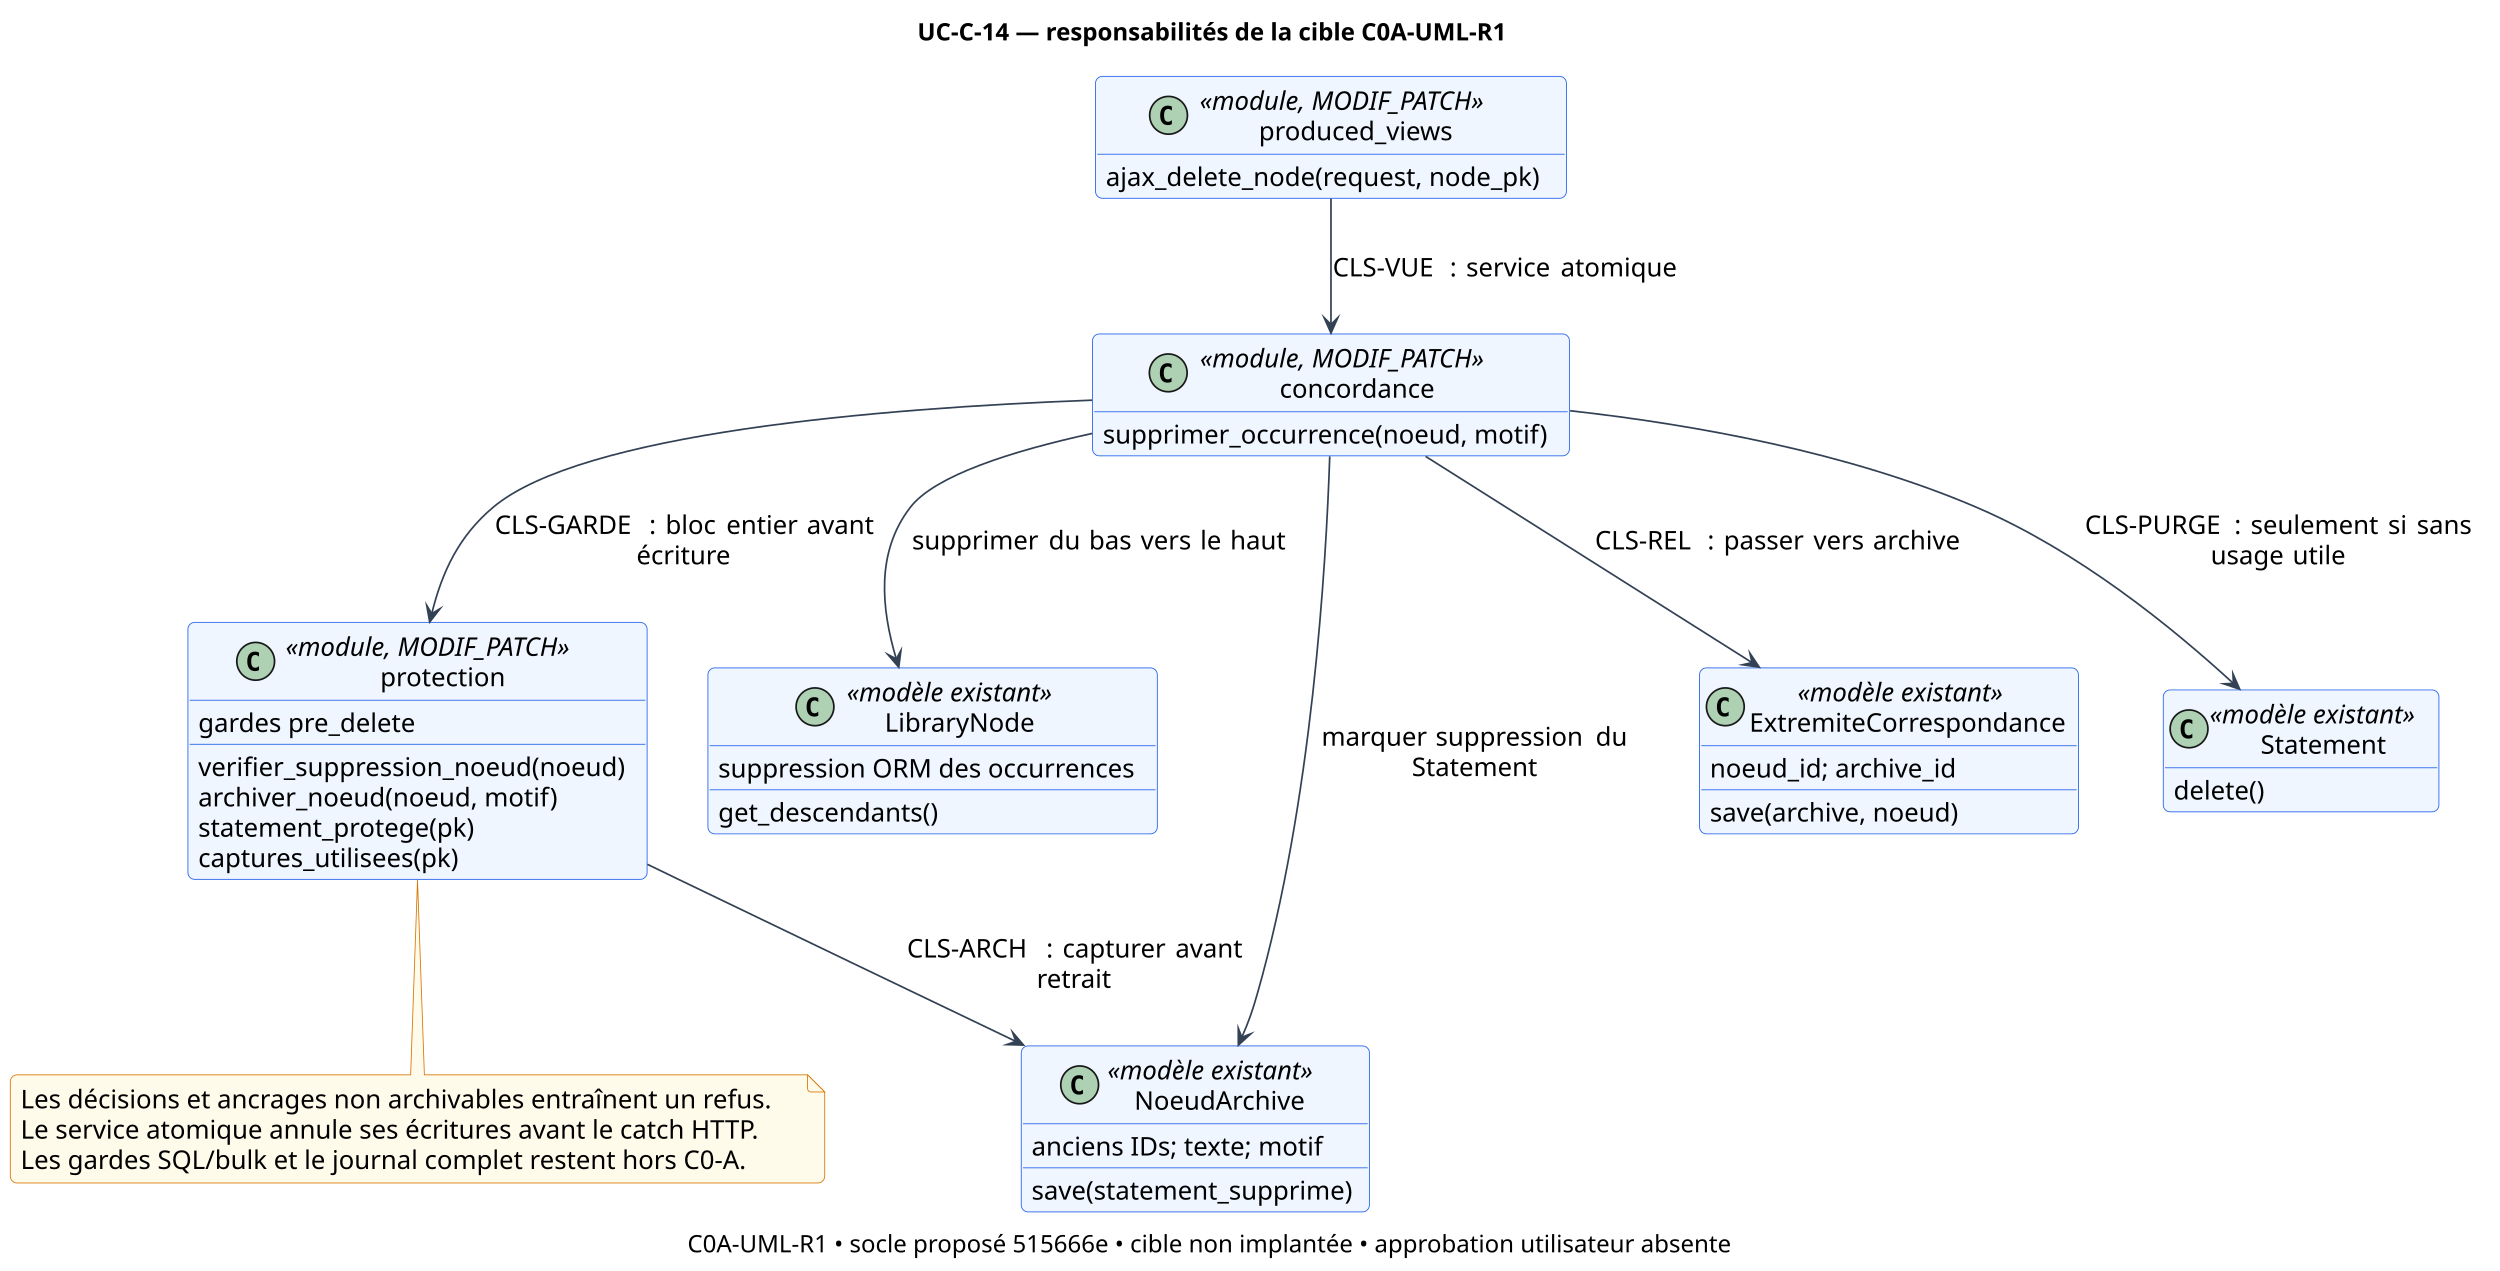
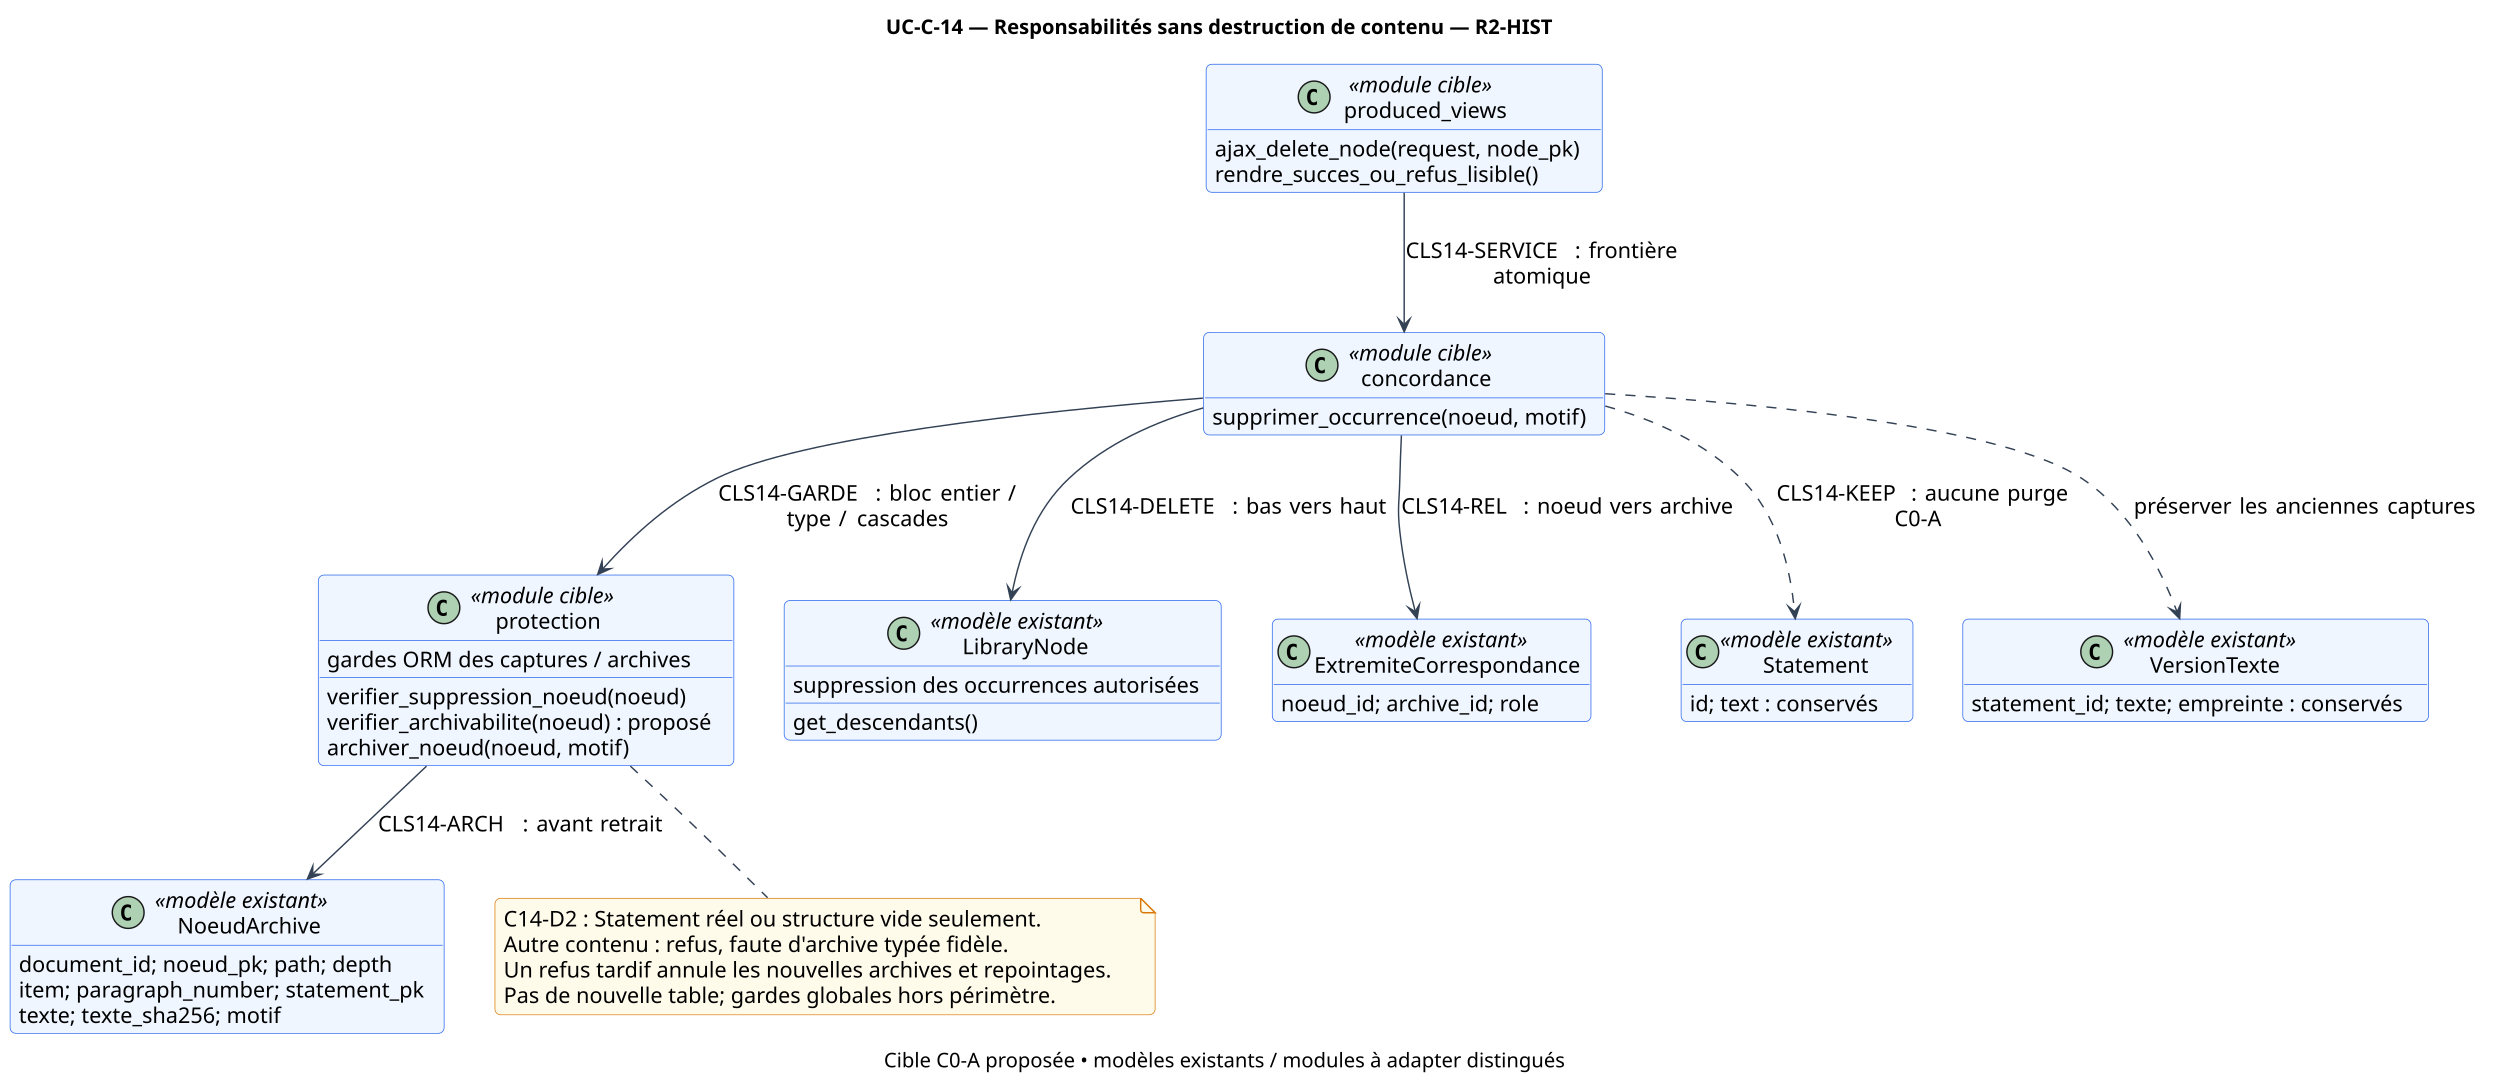
- <svg xmlns="http://www.w3.org/2000/svg" version="1.1" data-diagram-type="CLASS" style="width:1456px;height:740px;background:#FFFFFF;" width="1456px" height="740px" viewBox="0 0 1456 740" zoomAndPan="magnify" preserveAspectRatio="none" contentStyleType="text/css">
+ <svg xmlns="http://www.w3.org/2000/svg" version="1.1" data-diagram-type="CLASS" style="width:1731px;height:749px;background:#FFFFFF;" width="1731px" height="749px" viewBox="0 0 1731 749" zoomAndPan="magnify" preserveAspectRatio="none" contentStyleType="text/css">
  <defs />
  <g font-family="sans-serif" lengthAdjust="spacing">
    <g class="title" data-source-line="2">
-       <text x="534.29" y="23.535" fill="#000" font-size="14" textLength="380.816" font-weight="700">UC-C-14 — responsabilités de la cible C0A-UML-R1</text>
+       <text x="613.367" y="23.535" fill="#000" font-size="14" textLength="497.677" font-weight="700">UC-C-14 — Responsabilités sans destruction de contenu — R2-HIST</text>
    </g>
    <g class="entity" data-qualified-name="V" id="ent0001" data-source-line="4">
-       <rect x="638.04" y="44.488" width="274.244" height="70.998" fill="#EFF6FF" style="stroke:#2563EB;stroke-width:0.5;" rx="4" ry="4" />
-       <ellipse cx="680.569" cy="67.154" rx="11" ry="11" fill="#ADD1B2" style="stroke:#181818;stroke-width:1;" />
-       <path d="M682.486,72.339 Q681.974,72.603 681.41,72.735 Q680.846,72.867 680.223,72.867 Q678.011,72.867 676.847,71.409 Q675.682,69.952 675.682,67.198 Q675.682,64.437 676.847,62.979 Q678.011,61.521 680.223,61.521 Q680.846,61.521 681.417,61.653 Q681.988,61.785 682.486,62.049 L682.486,64.451 Q681.93,63.938 681.406,63.7 Q680.882,63.462 680.326,63.462 Q679.139,63.462 678.535,64.404 Q677.931,65.345 677.931,67.198 Q677.931,69.043 678.535,69.985 Q679.139,70.926 680.326,70.926 Q680.882,70.926 681.406,70.688 Q681.93,70.45 682.486,69.937 Z " fill="#000" />
-       <text x="698.686" y="63.99" fill="#000" font-size="15" textLength="185.068" font-style="italic">«module, MODIF_PATCH»</text>
-       <text x="733.129" y="81.656" fill="#000" font-size="15" textLength="116.184">produced_views</text>
-       <line x1="639.04" y1="89.82" x2="911.284" y2="89.82" style="stroke:#2563EB;stroke-width:0.5;" />
-       <text x="644.04" y="108.322" fill="#000" font-size="15" textLength="262.244">ajax_delete_node(request, node_pk)</text>
+       <rect x="835.14" y="44.488" width="274.244" height="88.664" fill="#EFF6FF" style="stroke:#2563EB;stroke-width:0.5;" rx="4" ry="4" />
+       <ellipse cx="909.92" cy="67.154" rx="11" ry="11" fill="#ADD1B2" style="stroke:#181818;stroke-width:1;" />
+       <path d="M911.837,72.339 Q911.325,72.603 910.761,72.735 Q910.197,72.867 909.574,72.867 Q907.362,72.867 906.198,71.409 Q905.033,69.952 905.033,67.198 Q905.033,64.437 906.198,62.979 Q907.362,61.521 909.574,61.521 Q910.197,61.521 910.768,61.653 Q911.339,61.785 911.837,62.049 L911.837,64.451 Q911.281,63.938 910.757,63.7 Q910.233,63.462 909.677,63.462 Q908.49,63.462 907.886,64.404 Q907.282,65.345 907.282,67.198 Q907.282,69.043 907.886,69.985 Q908.49,70.926 909.677,70.926 Q910.233,70.926 910.757,70.688 Q911.281,70.45 911.837,69.937 Z " fill="#000" />
+       <text x="933.873" y="63.99" fill="#000" font-size="15" textLength="109.277" font-style="italic">«module cible»</text>
+       <text x="930.42" y="81.656" fill="#000" font-size="15" textLength="116.184">produced_views</text>
+       <line x1="836.14" y1="89.82" x2="1108.384" y2="89.82" style="stroke:#2563EB;stroke-width:0.5;" />
+       <text x="841.14" y="108.322" fill="#000" font-size="15" textLength="262.244">ajax_delete_node(request, node_pk)</text>
+       <text x="841.14" y="125.988" fill="#000" font-size="15" textLength="234.097">rendre_succes_ou_refus_lisible()</text>
    </g>
-     <g class="entity" data-qualified-name="S" id="ent0002" data-source-line="7">
-       <rect x="636.29" y="194.488" width="277.737" height="70.998" fill="#EFF6FF" style="stroke:#2563EB;stroke-width:0.5;" rx="4" ry="4" />
-       <ellipse cx="680.391" cy="217.154" rx="11" ry="11" fill="#ADD1B2" style="stroke:#181818;stroke-width:1;" />
-       <path d="M682.309,222.339 Q681.796,222.603 681.232,222.735 Q680.668,222.867 680.045,222.867 Q677.833,222.867 676.669,221.409 Q675.504,219.952 675.504,217.198 Q675.504,214.437 676.669,212.979 Q677.833,211.521 680.045,211.521 Q680.668,211.521 681.239,211.653 Q681.81,211.785 682.309,212.049 L682.309,214.451 Q681.752,213.938 681.228,213.7 Q680.705,213.462 680.148,213.462 Q678.961,213.462 678.357,214.404 Q677.753,215.345 677.753,217.198 Q677.753,219.043 678.357,219.985 Q678.961,220.926 680.148,220.926 Q680.705,220.926 681.228,220.688 Q681.752,220.45 682.309,219.937 Z " fill="#000" />
-       <text x="698.858" y="213.99" fill="#000" font-size="15" textLength="185.068" font-style="italic">«module, MODIF_PATCH»</text>
-       <text x="745.235" y="231.656" fill="#000" font-size="15" textLength="92.314">concordance</text>
-       <line x1="637.29" y1="239.82" x2="913.027" y2="239.82" style="stroke:#2563EB;stroke-width:0.5;" />
-       <text x="642.29" y="258.322" fill="#000" font-size="15" textLength="265.737">supprimer_occurrence(noeud, motif)</text>
+     <g class="entity" data-qualified-name="S" id="ent0002" data-source-line="8">
+       <rect x="833.39" y="230.158" width="277.737" height="70.998" fill="#EFF6FF" style="stroke:#2563EB;stroke-width:0.5;" rx="4" ry="4" />
+       <ellipse cx="915.37" cy="252.824" rx="11" ry="11" fill="#ADD1B2" style="stroke:#181818;stroke-width:1;" />
+       <path d="M917.287,258.009 Q916.775,258.273 916.211,258.405 Q915.647,258.537 915.024,258.537 Q912.812,258.537 911.648,257.079 Q910.483,255.622 910.483,252.868 Q910.483,250.107 911.648,248.649 Q912.812,247.191 915.024,247.191 Q915.647,247.191 916.218,247.323 Q916.789,247.455 917.287,247.719 L917.287,250.121 Q916.731,249.608 916.207,249.37 Q915.683,249.132 915.127,249.132 Q913.94,249.132 913.336,250.074 Q912.732,251.015 912.732,252.868 Q912.732,254.713 913.336,255.655 Q913.94,256.596 915.127,256.596 Q915.683,256.596 916.207,256.358 Q916.731,256.12 917.287,255.607 Z " fill="#000" />
+       <text x="933.87" y="249.66" fill="#000" font-size="15" textLength="109.277" font-style="italic">«module cible»</text>
+       <text x="942.351" y="267.326" fill="#000" font-size="15" textLength="92.314">concordance</text>
+       <line x1="834.39" y1="275.49" x2="1110.127" y2="275.49" style="stroke:#2563EB;stroke-width:0.5;" />
+       <text x="839.39" y="293.992" fill="#000" font-size="15" textLength="265.737">supprimer_occurrence(noeud, motif)</text>
    </g>
-     <g class="entity" data-qualified-name="P" id="ent0003" data-source-line="10">
-       <rect x="109.44" y="362.478" width="267.439" height="149.662" fill="#EFF6FF" style="stroke:#2563EB;stroke-width:0.5;" rx="4" ry="4" />
-       <ellipse cx="148.907" cy="385.144" rx="11" ry="11" fill="#ADD1B2" style="stroke:#181818;stroke-width:1;" />
-       <path d="M150.824,390.329 Q150.312,390.593 149.748,390.725 Q149.184,390.857 148.561,390.857 Q146.349,390.857 145.185,389.399 Q144.02,387.942 144.02,385.188 Q144.02,382.427 145.185,380.969 Q146.349,379.511 148.561,379.511 Q149.184,379.511 149.755,379.643 Q150.326,379.775 150.824,380.039 L150.824,382.441 Q150.268,381.928 149.744,381.69 Q149.22,381.452 148.664,381.452 Q147.477,381.452 146.873,382.394 Q146.269,383.335 146.269,385.188 Q146.269,387.033 146.873,387.975 Q147.477,388.916 148.664,388.916 Q149.22,388.916 149.744,388.678 Q150.268,388.44 150.824,387.927 Z " fill="#000" />
-       <text x="166.344" y="381.98" fill="#000" font-size="15" textLength="185.068" font-style="italic">«module, MODIF_PATCH»</text>
-       <text x="221.422" y="399.646" fill="#000" font-size="15" textLength="74.912">protection</text>
-       <line x1="110.44" y1="407.81" x2="375.879" y2="407.81" style="stroke:#2563EB;stroke-width:0.5;" />
-       <text x="115.44" y="426.312" fill="#000" font-size="15" textLength="129.858">gardes pre_delete</text>
-       <line x1="110.44" y1="433.476" x2="375.879" y2="433.476" style="stroke:#2563EB;stroke-width:0.5;" />
-       <text x="115.44" y="451.978" fill="#000" font-size="15" textLength="255.439">verifier_suppression_noeud(noeud)</text>
-       <text x="115.44" y="469.644" fill="#000" font-size="15" textLength="214.695">archiver_noeud(noeud, motif)</text>
-       <text x="115.44" y="487.31" fill="#000" font-size="15" textLength="164.722">statement_protege(pk)</text>
-       <text x="115.44" y="504.976" fill="#000" font-size="15" textLength="157.866">captures_utilisees(pk)</text>
+     <g class="entity" data-qualified-name="P" id="ent0003" data-source-line="11">
+       <rect x="220.39" y="398.148" width="287.728" height="131.996" fill="#EFF6FF" style="stroke:#2563EB;stroke-width:0.5;" rx="4" ry="4" />
+       <ellipse cx="307.365" cy="420.814" rx="11" ry="11" fill="#ADD1B2" style="stroke:#181818;stroke-width:1;" />
+       <path d="M309.283,425.999 Q308.77,426.263 308.206,426.395 Q307.642,426.527 307.019,426.527 Q304.807,426.527 303.643,425.069 Q302.478,423.612 302.478,420.858 Q302.478,418.097 303.643,416.639 Q304.807,415.181 307.019,415.181 Q307.642,415.181 308.213,415.313 Q308.785,415.445 309.283,415.709 L309.283,418.111 Q308.726,417.598 308.202,417.36 Q307.679,417.122 307.122,417.122 Q305.935,417.122 305.331,418.064 Q304.727,419.005 304.727,420.858 Q304.727,422.703 305.331,423.645 Q305.935,424.586 307.122,424.586 Q307.679,424.586 308.202,424.348 Q308.726,424.11 309.283,423.597 Z " fill="#000" />
+       <text x="325.865" y="417.65" fill="#000" font-size="15" textLength="109.277" font-style="italic">«module cible»</text>
+       <text x="343.048" y="435.316" fill="#000" font-size="15" textLength="74.912">protection</text>
+       <line x1="221.39" y1="443.48" x2="507.118" y2="443.48" style="stroke:#2563EB;stroke-width:0.5;" />
+       <text x="226.39" y="461.982" fill="#000" font-size="15" textLength="262.302">gardes ORM des captures / archives</text>
+       <line x1="221.39" y1="469.146" x2="507.118" y2="469.146" style="stroke:#2563EB;stroke-width:0.5;" />
+       <text x="226.39" y="487.648" fill="#000" font-size="15" textLength="255.439">verifier_suppression_noeud(noeud)</text>
+       <text x="226.39" y="505.314" fill="#000" font-size="15" textLength="275.728">verifier_archivabilite(noeud) : proposé</text>
+       <text x="226.39" y="522.98" fill="#000" font-size="15" textLength="214.695">archiver_noeud(noeud, motif)</text>
    </g>
    <g class="entity" data-qualified-name="LibraryNode" id="ent0004" data-source-line="17">
-       <rect x="412.29" y="388.978" width="261.741" height="96.664" fill="#EFF6FF" style="stroke:#2563EB;stroke-width:0.5;" rx="4" ry="4" />
-       <ellipse cx="474.648" cy="411.644" rx="11" ry="11" fill="#ADD1B2" style="stroke:#181818;stroke-width:1;" />
-       <path d="M476.566,416.829 Q476.053,417.093 475.489,417.225 Q474.925,417.357 474.303,417.357 Q472.091,417.357 470.926,415.899 Q469.762,414.442 469.762,411.688 Q469.762,408.927 470.926,407.469 Q472.091,406.011 474.303,406.011 Q474.925,406.011 475.497,406.143 Q476.068,406.275 476.566,406.539 L476.566,408.941 Q476.009,408.428 475.486,408.19 Q474.962,407.952 474.405,407.952 Q473.219,407.952 472.614,408.894 Q472.01,409.835 472.01,411.688 Q472.01,413.533 472.614,414.475 Q473.219,415.416 474.405,415.416 Q474.962,415.416 475.486,415.178 Q476.009,414.94 476.566,414.427 Z " fill="#000" />
-       <text x="493.148" y="408.48" fill="#000" font-size="15" textLength="132.524" font-style="italic">«modèle existant»</text>
-       <text x="515.279" y="426.146" fill="#000" font-size="15" textLength="88.264">LibraryNode</text>
-       <line x1="413.29" y1="434.31" x2="673.031" y2="434.31" style="stroke:#2563EB;stroke-width:0.5;" />
-       <text x="418.29" y="452.812" fill="#000" font-size="15" textLength="249.741">suppression ORM des occurrences</text>
-       <line x1="413.29" y1="459.976" x2="673.031" y2="459.976" style="stroke:#2563EB;stroke-width:0.5;" />
-       <text x="418.29" y="478.478" fill="#000" font-size="15" textLength="131.66">get_descendants()</text>
+       <rect x="542.97" y="415.818" width="302.581" height="96.664" fill="#EFF6FF" style="stroke:#2563EB;stroke-width:0.5;" rx="4" ry="4" />
+       <ellipse cx="625.748" cy="438.484" rx="11" ry="11" fill="#ADD1B2" style="stroke:#181818;stroke-width:1;" />
+       <path d="M627.666,443.669 Q627.153,443.933 626.589,444.065 Q626.025,444.197 625.403,444.197 Q623.191,444.197 622.026,442.739 Q620.862,441.282 620.862,438.528 Q620.862,435.767 622.026,434.309 Q623.191,432.851 625.403,432.851 Q626.025,432.851 626.596,432.983 Q627.168,433.115 627.666,433.379 L627.666,435.781 Q627.109,435.268 626.585,435.03 Q626.062,434.792 625.505,434.792 Q624.319,434.792 623.714,435.734 Q623.11,436.675 623.11,438.528 Q623.11,440.373 623.714,441.315 Q624.319,442.256 625.505,442.256 Q626.062,442.256 626.585,442.018 Q627.109,441.78 627.666,441.267 Z " fill="#000" />
+       <text x="644.248" y="435.32" fill="#000" font-size="15" textLength="132.524" font-style="italic">«modèle existant»</text>
+       <text x="666.378" y="452.986" fill="#000" font-size="15" textLength="88.264">LibraryNode</text>
+       <line x1="543.97" y1="461.15" x2="844.551" y2="461.15" style="stroke:#2563EB;stroke-width:0.5;" />
+       <text x="548.97" y="479.652" fill="#000" font-size="15" textLength="290.581">suppression des occurrences autorisées</text>
+       <line x1="543.97" y1="486.816" x2="844.551" y2="486.816" style="stroke:#2563EB;stroke-width:0.5;" />
+       <text x="548.97" y="505.318" fill="#000" font-size="15" textLength="131.66">get_descendants()</text>
    </g>
    <g class="entity" data-qualified-name="NoeudArchive" id="ent0005" data-source-line="21">
-       <rect x="594.78" y="609.148" width="202.767" height="96.664" fill="#EFF6FF" style="stroke:#2563EB;stroke-width:0.5;" rx="4" ry="4" />
-       <ellipse cx="628.789" cy="631.814" rx="11" ry="11" fill="#ADD1B2" style="stroke:#181818;stroke-width:1;" />
-       <path d="M630.706,636.999 Q630.194,637.263 629.63,637.395 Q629.066,637.527 628.443,637.527 Q626.231,637.527 625.067,636.069 Q623.902,634.612 623.902,631.858 Q623.902,629.097 625.067,627.639 Q626.231,626.181 628.443,626.181 Q629.066,626.181 629.637,626.313 Q630.208,626.445 630.706,626.709 L630.706,629.111 Q630.15,628.598 629.626,628.36 Q629.102,628.122 628.546,628.122 Q627.359,628.122 626.755,629.064 Q626.151,630.005 626.151,631.858 Q626.151,633.703 626.755,634.645 Q627.359,635.586 628.546,635.586 Q629.102,635.586 629.626,635.348 Q630.15,635.11 630.706,634.597 Z " fill="#000" />
-       <text x="645.013" y="628.65" fill="#000" font-size="15" textLength="132.524" font-style="italic">«modèle existant»</text>
-       <text x="660.606" y="646.316" fill="#000" font-size="15" textLength="101.338">NoeudArchive</text>
-       <line x1="595.78" y1="654.48" x2="796.547" y2="654.48" style="stroke:#2563EB;stroke-width:0.5;" />
-       <text x="600.78" y="672.982" fill="#000" font-size="15" textLength="177.671">anciens IDs; texte; motif</text>
-       <line x1="595.78" y1="680.146" x2="796.547" y2="680.146" style="stroke:#2563EB;stroke-width:0.5;" />
-       <text x="600.78" y="698.648" fill="#000" font-size="15" textLength="190.767">save(statement_supprime)</text>
+       <rect x="7" y="609.148" width="300.516" height="106.33" fill="#EFF6FF" style="stroke:#2563EB;stroke-width:0.5;" rx="4" ry="4" />
+       <ellipse cx="88.746" cy="631.814" rx="11" ry="11" fill="#ADD1B2" style="stroke:#181818;stroke-width:1;" />
+       <path d="M90.663,636.999 Q90.15,637.263 89.586,637.395 Q89.022,637.527 88.4,637.527 Q86.188,637.527 85.023,636.069 Q83.859,634.612 83.859,631.858 Q83.859,629.097 85.023,627.639 Q86.188,626.181 88.4,626.181 Q89.022,626.181 89.594,626.313 Q90.165,626.445 90.663,626.709 L90.663,629.111 Q90.106,628.598 89.583,628.36 Q89.059,628.122 88.502,628.122 Q87.316,628.122 86.712,629.064 Q86.107,630.005 86.107,631.858 Q86.107,633.703 86.712,634.645 Q87.316,635.586 88.502,635.586 Q89.059,635.586 89.583,635.348 Q90.106,635.11 90.663,634.597 Z " fill="#000" />
+       <text x="107.246" y="628.65" fill="#000" font-size="15" textLength="132.524" font-style="italic">«modèle existant»</text>
+       <text x="122.839" y="646.316" fill="#000" font-size="15" textLength="101.338">NoeudArchive</text>
+       <line x1="8" y1="654.48" x2="306.516" y2="654.48" style="stroke:#2563EB;stroke-width:0.5;" />
+       <text x="13" y="672.982" fill="#000" font-size="15" textLength="268.821">document_id; noeud_pk; path; depth</text>
+       <text x="13" y="690.648" fill="#000" font-size="15" textLength="288.516">item; paragraph_number; statement_pk</text>
+       <text x="13" y="708.314" fill="#000" font-size="15" textLength="193.125">texte; texte_sha256; motif</text>
    </g>
-     <g class="entity" data-qualified-name="ExtremiteCorrespondance" id="ent0006" data-source-line="25">
-       <rect x="989.83" y="388.978" width="220.65" height="96.664" fill="#EFF6FF" style="stroke:#2563EB;stroke-width:0.5;" rx="4" ry="4" />
-       <ellipse cx="1004.83" cy="411.644" rx="11" ry="11" fill="#ADD1B2" style="stroke:#181818;stroke-width:1;" />
-       <path d="M1006.747,416.829 Q1006.235,417.093 1005.671,417.225 Q1005.107,417.357 1004.484,417.357 Q1002.272,417.357 1001.108,415.899 Q999.943,414.442 999.943,411.688 Q999.943,408.927 1001.108,407.469 Q1002.272,406.011 1004.484,406.011 Q1005.107,406.011 1005.678,406.143 Q1006.249,406.275 1006.747,406.539 L1006.747,408.941 Q1006.191,408.428 1005.667,408.19 Q1005.143,407.952 1004.587,407.952 Q1003.4,407.952 1002.796,408.894 Q1002.192,409.835 1002.192,411.688 Q1002.192,413.533 1002.796,414.475 Q1003.4,415.416 1004.587,415.416 Q1005.143,415.416 1005.667,415.178 Q1006.191,414.94 1006.747,414.427 Z " fill="#000" />
-       <text x="1046.893" y="408.48" fill="#000" font-size="15" textLength="132.524" font-style="italic">«modèle existant»</text>
-       <text x="1018.83" y="426.146" fill="#000" font-size="15" textLength="188.65">ExtremiteCorrespondance</text>
-       <line x1="990.83" y1="434.31" x2="1209.48" y2="434.31" style="stroke:#2563EB;stroke-width:0.5;" />
-       <text x="995.83" y="452.812" fill="#000" font-size="15" textLength="149.546">noeud_id; archive_id</text>
-       <line x1="990.83" y1="459.976" x2="1209.48" y2="459.976" style="stroke:#2563EB;stroke-width:0.5;" />
-       <text x="995.83" y="478.478" fill="#000" font-size="15" textLength="148.799">save(archive, noeud)</text>
+     <g class="entity" data-qualified-name="ExtremiteCorrespondance" id="ent0006" data-source-line="26">
+       <rect x="880.93" y="428.648" width="220.65" height="70.998" fill="#EFF6FF" style="stroke:#2563EB;stroke-width:0.5;" rx="4" ry="4" />
+       <ellipse cx="895.93" cy="451.314" rx="11" ry="11" fill="#ADD1B2" style="stroke:#181818;stroke-width:1;" />
+       <path d="M897.847,456.499 Q897.335,456.763 896.771,456.895 Q896.207,457.027 895.584,457.027 Q893.372,457.027 892.208,455.569 Q891.043,454.112 891.043,451.358 Q891.043,448.597 892.208,447.139 Q893.372,445.681 895.584,445.681 Q896.207,445.681 896.778,445.813 Q897.349,445.945 897.847,446.209 L897.847,448.611 Q897.291,448.098 896.767,447.86 Q896.243,447.622 895.687,447.622 Q894.5,447.622 893.896,448.564 Q893.292,449.505 893.292,451.358 Q893.292,453.203 893.896,454.145 Q894.5,455.086 895.687,455.086 Q896.243,455.086 896.767,454.848 Q897.291,454.61 897.847,454.097 Z " fill="#000" />
+       <text x="937.993" y="448.15" fill="#000" font-size="15" textLength="132.524" font-style="italic">«modèle existant»</text>
+       <text x="909.93" y="465.816" fill="#000" font-size="15" textLength="188.65">ExtremiteCorrespondance</text>
+       <line x1="881.93" y1="473.98" x2="1100.58" y2="473.98" style="stroke:#2563EB;stroke-width:0.5;" />
+       <text x="886.93" y="492.482" fill="#000" font-size="15" textLength="187.083">noeud_id; archive_id; role</text>
    </g>
    <g class="entity" data-qualified-name="Statement" id="ent0007" data-source-line="29">
-       <rect x="1259.9" y="401.818" width="160.524" height="70.998" fill="#EFF6FF" style="stroke:#2563EB;stroke-width:0.5;" rx="4" ry="4" />
-       <ellipse cx="1274.9" cy="424.484" rx="11" ry="11" fill="#ADD1B2" style="stroke:#181818;stroke-width:1;" />
-       <path d="M1276.817,429.669 Q1276.305,429.933 1275.741,430.065 Q1275.177,430.197 1274.554,430.197 Q1272.342,430.197 1271.178,428.739 Q1270.013,427.282 1270.013,424.528 Q1270.013,421.767 1271.178,420.309 Q1272.342,418.851 1274.554,418.851 Q1275.177,418.851 1275.748,418.983 Q1276.319,419.115 1276.817,419.379 L1276.817,421.781 Q1276.261,421.268 1275.737,421.03 Q1275.213,420.792 1274.657,420.792 Q1273.47,420.792 1272.866,421.734 Q1272.262,422.675 1272.262,424.528 Q1272.262,426.373 1272.866,427.315 Q1273.47,428.256 1274.657,428.256 Q1275.213,428.256 1275.737,428.018 Q1276.261,427.78 1276.817,427.267 Z " fill="#000" />
-       <text x="1286.9" y="421.32" fill="#000" font-size="15" textLength="132.524" font-style="italic">«modèle existant»</text>
-       <text x="1316.552" y="438.986" fill="#000" font-size="15" textLength="73.22">Statement</text>
-       <line x1="1260.9" y1="447.15" x2="1419.424" y2="447.15" style="stroke:#2563EB;stroke-width:0.5;" />
-       <text x="1265.9" y="465.652" fill="#000" font-size="15" textLength="54.214">delete()</text>
+       <rect x="1164" y="428.648" width="160.524" height="70.998" fill="#EFF6FF" style="stroke:#2563EB;stroke-width:0.5;" rx="4" ry="4" />
+       <ellipse cx="1179" cy="451.314" rx="11" ry="11" fill="#ADD1B2" style="stroke:#181818;stroke-width:1;" />
+       <path d="M1180.917,456.499 Q1180.405,456.763 1179.841,456.895 Q1179.277,457.027 1178.654,457.027 Q1176.442,457.027 1175.278,455.569 Q1174.113,454.112 1174.113,451.358 Q1174.113,448.597 1175.278,447.139 Q1176.442,445.681 1178.654,445.681 Q1179.277,445.681 1179.848,445.813 Q1180.419,445.945 1180.917,446.209 L1180.917,448.611 Q1180.361,448.098 1179.837,447.86 Q1179.313,447.622 1178.757,447.622 Q1177.57,447.622 1176.966,448.564 Q1176.362,449.505 1176.362,451.358 Q1176.362,453.203 1176.966,454.145 Q1177.57,455.086 1178.757,455.086 Q1179.313,455.086 1179.837,454.848 Q1180.361,454.61 1180.917,454.097 Z " fill="#000" />
+       <text x="1191" y="448.15" fill="#000" font-size="15" textLength="132.524" font-style="italic">«modèle existant»</text>
+       <text x="1220.652" y="465.816" fill="#000" font-size="15" textLength="73.22">Statement</text>
+       <line x1="1165" y1="473.98" x2="1323.524" y2="473.98" style="stroke:#2563EB;stroke-width:0.5;" />
+       <text x="1170" y="492.482" fill="#000" font-size="15" textLength="138.398">id; text : conservés</text>
    </g>
-     <g class="entity" data-qualified-name="GMN15" id="ent0016" data-source-line="40">
-       <path d="M6,629.978 L6,684.976 A4,4 0 0 0 10,688.976 L476.318,688.976 A4,4 0 0 0 480.318,684.976 L480.318,635.978 L470.318,625.978 L247.16,625.978 L243.16,512.478 L239.16,625.978 L10,625.978 A4,4 0 0 0 6,629.978" style="stroke:#D97706;stroke-width:0.5;" fill="#FFFBEB" />
-       <path d="M470.318,625.978 L470.318,633.978 A2,2 0 0 0 472.318,635.978 L480.318,635.978 L470.318,625.978" style="stroke:#D97706;stroke-width:0.5;" fill="#FFFBEB" />
-       <text x="12" y="645.48" fill="#000" font-size="15" textLength="453.318">Les décisions et ancrages non archivables entraînent un refus.</text>
-       <text x="12" y="663.146" fill="#000" font-size="15" textLength="447.576">Le service atomique annule ses écritures avant le catch HTTP.</text>
-       <text x="12" y="680.812" fill="#000" font-size="15" textLength="446.814">Les gardes SQL/bulk et le journal complet restent hors C0-A.</text>
+     <g class="entity" data-qualified-name="VersionTexte" id="ent0008" data-source-line="32">
+       <rect x="1359.04" y="428.648" width="322.444" height="70.998" fill="#EFF6FF" style="stroke:#2563EB;stroke-width:0.5;" rx="4" ry="4" />
+       <ellipse cx="1451.75" cy="451.314" rx="11" ry="11" fill="#ADD1B2" style="stroke:#181818;stroke-width:1;" />
+       <path d="M1453.667,456.499 Q1453.155,456.763 1452.591,456.895 Q1452.027,457.027 1451.404,457.027 Q1449.192,457.027 1448.028,455.569 Q1446.863,454.112 1446.863,451.358 Q1446.863,448.597 1448.028,447.139 Q1449.192,445.681 1451.404,445.681 Q1452.027,445.681 1452.598,445.813 Q1453.169,445.945 1453.667,446.209 L1453.667,448.611 Q1453.111,448.098 1452.587,447.86 Q1452.063,447.622 1451.507,447.622 Q1450.32,447.622 1449.716,448.564 Q1449.112,449.505 1449.112,451.358 Q1449.112,453.203 1449.716,454.145 Q1450.32,455.086 1451.507,455.086 Q1452.063,455.086 1452.587,454.848 Q1453.111,454.61 1453.667,454.097 Z " fill="#000" />
+       <text x="1470.25" y="448.15" fill="#000" font-size="15" textLength="132.524" font-style="italic">«modèle existant»</text>
+       <text x="1488.604" y="465.816" fill="#000" font-size="15" textLength="95.815">VersionTexte</text>
+       <line x1="1360.04" y1="473.98" x2="1680.484" y2="473.98" style="stroke:#2563EB;stroke-width:0.5;" />
+       <text x="1365.04" y="492.482" fill="#000" font-size="15" textLength="310.444">statement_id; texte; empreinte : conservés</text>
    </g>
-     <g class="link" data-entity-1="ent0001" data-entity-2="ent0002" id="lnk8" data-source-line="32" data-link-type="dependency">
-       <path d="M775.16,115.688 C775.16,139.268 775.16,165.348 775.16,188.988" style="stroke:#334155;stroke-width:1;" fill="none" id="V-to-S" codeLine="32" />
-       <polygon points="775.16,193.988,779.16,184.988,775.16,188.988,771.16,184.988,775.16,193.988" fill="#334155" style="stroke:#334155;stroke-width:1;stroke-linejoin:miter;stroke-miterlimit:10;" />
-       <text x="776.16" y="160.99" fill="#000" font-size="15" textLength="63.464">CLS-VUE</text>
-       <text x="839.624" y="160.99" fill="#000" font-size="15"> </text>
-       <text x="844.37" y="160.99" fill="#000" font-size="15">:</text>
-       <text x="849.117" y="160.99" fill="#000" font-size="15"> </text>
-       <text x="853.863" y="160.99" fill="#000" font-size="15" textLength="50.281">service</text>
-       <text x="904.143" y="160.99" fill="#000" font-size="15"> </text>
-       <text x="908.889" y="160.99" fill="#000" font-size="15" textLength="68.555">atomique</text>
+     <g class="entity" data-qualified-name="GMN16" id="ent0017" data-source-line="43">
+       <path d="M342.7,625.978 L342.7,698.642 A4,4 0 0 0 346.7,702.642 L795.806,702.642 A4,4 0 0 0 799.806,698.642 L799.806,631.978 L789.806,621.978 L346.7,621.978 A4,4 0 0 0 342.7,625.978" style="stroke:#D97706;stroke-width:0.5;" fill="#FFFBEB" />
+       <path d="M789.806,621.978 L789.806,629.978 A2,2 0 0 0 791.806,631.978 L799.806,631.978 L789.806,621.978" style="stroke:#D97706;stroke-width:1;" fill="#FFFBEB" />
+       <text x="348.7" y="641.48" fill="#000" font-size="15" textLength="391.377">C14-D2 : Statement réel ou structure vide seulement.</text>
+       <text x="348.7" y="659.146" fill="#000" font-size="15" textLength="364.746">Autre contenu : refus, faute d'archive typée fidèle.</text>
+       <text x="348.7" y="676.812" fill="#000" font-size="15" textLength="436.106">Un refus tardif annule les nouvelles archives et repointages.</text>
+       <text x="348.7" y="694.478" fill="#000" font-size="15" textLength="394.973">Pas de nouvelle table; gardes globales hors périmètre.</text>
    </g>
-     <g class="link" data-entity-1="ent0002" data-entity-2="ent0003" id="lnk9" data-source-line="33" data-link-type="dependency">
-       <path d="M635.99,233.068 C510.67,237.788 338.52,252.248 287.16,295.478 C267.37,312.138 257.537,332.724 251.447,357.414" style="stroke:#334155;stroke-width:1;" fill="none" id="S-to-P" codeLine="33" />
-       <polygon points="250.25,362.268,256.289,354.488,251.447,357.414,248.522,352.572,250.25,362.268" fill="#334155" style="stroke:#334155;stroke-width:1;stroke-linejoin:miter;stroke-miterlimit:10;" />
-       <text x="288.16" y="310.98" fill="#000" font-size="15" textLength="85.173">CLS-GARDE</text>
-       <text x="373.333" y="310.98" fill="#000" font-size="15"> </text>
-       <text x="378.079" y="310.98" fill="#000" font-size="15">:</text>
-       <text x="382.826" y="310.98" fill="#000" font-size="15"> </text>
-       <text x="387.572" y="310.98" fill="#000" font-size="15" textLength="30.674">bloc</text>
-       <text x="418.245" y="310.98" fill="#000" font-size="15"> </text>
-       <text x="422.992" y="310.98" fill="#000" font-size="15" textLength="42.107">entier</text>
-       <text x="465.098" y="310.98" fill="#000" font-size="15"> </text>
-       <text x="469.845" y="310.98" fill="#000" font-size="15" textLength="39.25">avant</text>
-       <text x="370.664" y="328.646" fill="#000" font-size="15" textLength="55.928">écriture</text>
+     <g class="link" data-entity-1="ent0001" data-entity-2="ent0002" id="lnk9" data-source-line="35" data-link-type="dependency">
+       <path d="M972.26,133.488 C972.26,163.228 972.26,197.058 972.26,224.738" style="stroke:#334155;stroke-width:1;" fill="none" id="V-to-S" codeLine="35" />
+       <polygon points="972.26,229.738,976.26,220.738,972.26,224.738,968.26,220.738,972.26,229.738" fill="#334155" style="stroke:#334155;stroke-width:1;stroke-linejoin:miter;stroke-miterlimit:10;" />
+       <text x="973.26" y="178.66" fill="#000" font-size="15" textLength="112.434">CLS14-SERVICE</text>
+       <text x="1085.694" y="178.66" fill="#000" font-size="15"> </text>
+       <text x="1090.44" y="178.66" fill="#000" font-size="15">:</text>
+       <text x="1095.186" y="178.66" fill="#000" font-size="15"> </text>
+       <text x="1099.932" y="178.66" fill="#000" font-size="15" textLength="62.974">frontière</text>
+       <text x="1033.806" y="196.326" fill="#000" font-size="15" textLength="68.555">atomique</text>
    </g>
-     <g class="link" data-entity-1="ent0003" data-entity-2="ent0005" id="lnk10" data-source-line="34" data-link-type="dependency">
-       <path d="M377.01,503.368 C383.14,506.338 389.21,509.278 395.16,512.148 C462.1,544.448 533,578.45 591.6,606.5" style="stroke:#334155;stroke-width:1;" fill="none" id="P-to-NoeudArchive" codeLine="34" />
-       <polygon points="596.11,608.658,589.719,601.165,591.6,606.5,586.265,608.38,596.11,608.658" fill="#334155" style="stroke:#334155;stroke-width:1;stroke-linejoin:miter;stroke-miterlimit:10;" />
-       <text x="528.21" y="557.65" fill="#000" font-size="15" textLength="76.37">CLS-ARCH</text>
-       <text x="604.58" y="557.65" fill="#000" font-size="15"> </text>
-       <text x="609.326" y="557.65" fill="#000" font-size="15">:</text>
-       <text x="614.072" y="557.65" fill="#000" font-size="15"> </text>
-       <text x="618.818" y="557.65" fill="#000" font-size="15" textLength="60.959">capturer</text>
-       <text x="679.777" y="557.65" fill="#000" font-size="15"> </text>
-       <text x="684.523" y="557.65" fill="#000" font-size="15" textLength="39.25">avant</text>
-       <text x="603.756" y="575.316" fill="#000" font-size="15" textLength="44.473">retrait</text>
+     <g class="link" data-entity-1="ent0002" data-entity-2="ent0003" id="lnk10" data-source-line="36" data-link-type="dependency">
+       <path d="M832.89,275.658 C714.1,285.118 553.75,302.668 496.26,331.148 C464.75,346.768 439.585,369.132 417.185,394.022" style="stroke:#334155;stroke-width:1;" fill="none" id="S-to-P" codeLine="36" />
+       <polygon points="413.84,397.738,422.834,393.724,417.185,394.022,416.887,388.373,413.84,397.738" fill="#334155" style="stroke:#334155;stroke-width:1;stroke-linejoin:miter;stroke-miterlimit:10;" />
+       <text x="497.26" y="346.65" fill="#000" font-size="15" textLength="104.143">CLS14-GARDE</text>
+       <text x="601.403" y="346.65" fill="#000" font-size="15"> </text>
+       <text x="606.149" y="346.65" fill="#000" font-size="15">:</text>
+       <text x="610.895" y="346.65" fill="#000" font-size="15"> </text>
+       <text x="615.641" y="346.65" fill="#000" font-size="15" textLength="30.674">bloc</text>
+       <text x="646.315" y="346.65" fill="#000" font-size="15"> </text>
+       <text x="651.061" y="346.65" fill="#000" font-size="15" textLength="42.107">entier</text>
+       <text x="693.168" y="346.65" fill="#000" font-size="15"> </text>
+       <text x="697.914" y="346.65" fill="#000" font-size="15">/</text>
+       <text x="544.706" y="364.316" fill="#000" font-size="15" textLength="31.245">type</text>
+       <text x="575.951" y="364.316" fill="#000" font-size="15"> </text>
+       <text x="580.698" y="364.316" fill="#000" font-size="15">/</text>
+       <text x="588.564" y="364.316" fill="#000" font-size="15"> </text>
+       <text x="593.31" y="364.316" fill="#000" font-size="15" textLength="65.024">cascades</text>
    </g>
-     <g class="link" data-entity-1="ent0002" data-entity-2="ent0006" id="lnk11" data-source-line="35" data-link-type="dependency">
-       <path d="M830.29,265.818 C883.72,299.568 960.943,348.358 1020.383,385.908" style="stroke:#334155;stroke-width:1;" fill="none" id="S-to-ExtremiteCorrespondance" codeLine="35" />
-       <polygon points="1024.61,388.578,1019.137,380.39,1020.383,385.908,1014.865,387.153,1024.61,388.578" fill="#334155" style="stroke:#334155;stroke-width:1;stroke-linejoin:miter;stroke-miterlimit:10;" />
-       <text x="928.91" y="319.98" fill="#000" font-size="15" textLength="60.747">CLS-REL</text>
-       <text x="989.657" y="319.98" fill="#000" font-size="15"> </text>
-       <text x="994.403" y="319.98" fill="#000" font-size="15">:</text>
-       <text x="999.149" y="319.98" fill="#000" font-size="15"> </text>
-       <text x="1003.895" y="319.98" fill="#000" font-size="15" textLength="47.512">passer</text>
-       <text x="1051.408" y="319.98" fill="#000" font-size="15"> </text>
-       <text x="1056.154" y="319.98" fill="#000" font-size="15" textLength="29.905">vers</text>
-       <text x="1086.058" y="319.98" fill="#000" font-size="15"> </text>
-       <text x="1090.805" y="319.98" fill="#000" font-size="15" textLength="51.87">archive</text>
+     <g class="link" data-entity-1="ent0003" data-entity-2="ent0005" id="lnk11" data-source-line="37" data-link-type="dependency">
+       <path d="M295.33,530.468 C268.51,555.878 241.829,581.169 216.449,605.219" style="stroke:#334155;stroke-width:1;" fill="none" id="P-to-NoeudArchive" codeLine="37" />
+       <polygon points="212.82,608.658,222.104,605.371,216.449,605.219,216.602,599.564,212.82,608.658" fill="#334155" style="stroke:#334155;stroke-width:1;stroke-linejoin:miter;stroke-miterlimit:10;" />
+       <text x="261.76" y="575.65" fill="#000" font-size="15" textLength="95.339">CLS14-ARCH</text>
+       <text x="357.099" y="575.65" fill="#000" font-size="15"> </text>
+       <text x="361.845" y="575.65" fill="#000" font-size="15">:</text>
+       <text x="366.592" y="575.65" fill="#000" font-size="15"> </text>
+       <text x="371.338" y="575.65" fill="#000" font-size="15" textLength="39.25">avant</text>
+       <text x="410.588" y="575.65" fill="#000" font-size="15"> </text>
+       <text x="415.334" y="575.65" fill="#000" font-size="15" textLength="44.473">retrait</text>
    </g>
-     <g class="link" data-entity-1="ent0002" data-entity-2="ent0004" id="lnk12" data-source-line="36" data-link-type="dependency">
-       <path d="M636.05,252.448 C588.84,262.788 544.39,277.018 530.16,295.478 C510.07,321.538 513.152,354.117 522.002,383.807" style="stroke:#334155;stroke-width:1;" fill="none" id="S-to-LibraryNode" codeLine="36" />
-       <polygon points="523.43,388.598,524.692,378.831,522.002,383.807,517.026,381.116,523.43,388.598" fill="#334155" style="stroke:#334155;stroke-width:1;stroke-linejoin:miter;stroke-miterlimit:10;" />
-       <text x="531.16" y="319.98" fill="#000" font-size="15" textLength="74.81">supprimer</text>
-       <text x="605.97" y="319.98" fill="#000" font-size="15"> </text>
-       <text x="610.716" y="319.98" fill="#000" font-size="15" textLength="18.75">du</text>
-       <text x="629.466" y="319.98" fill="#000" font-size="15"> </text>
-       <text x="634.212" y="319.98" fill="#000" font-size="15" textLength="25.371">bas</text>
-       <text x="659.583" y="319.98" fill="#000" font-size="15"> </text>
-       <text x="664.329" y="319.98" fill="#000" font-size="15" textLength="29.905">vers</text>
-       <text x="694.234" y="319.98" fill="#000" font-size="15"> </text>
-       <text x="698.98" y="319.98" fill="#000" font-size="15" textLength="12.693">le</text>
-       <text x="711.673" y="319.98" fill="#000" font-size="15"> </text>
-       <text x="716.419" y="319.98" fill="#000" font-size="15" textLength="32.512">haut</text>
+     <g class="link" data-entity-1="ent0002" data-entity-2="ent0006" id="lnk12" data-source-line="38" data-link-type="dependency">
+       <path d="M970.34,301.458 C969.89,311.068 969.48,321.518 969.26,331.148 C968.88,347.588 967.39,351.818 969.26,368.148 C971.56,388.338 975.28,405.63 979.92,423.45" style="stroke:#334155;stroke-width:1;" fill="none" id="S-to-ExtremiteCorrespondance" codeLine="38" />
+       <polygon points="981.18,428.288,982.783,418.571,979.92,423.45,975.041,420.587,981.18,428.288" fill="#334155" style="stroke:#334155;stroke-width:1;stroke-linejoin:miter;stroke-miterlimit:10;" />
+       <text x="970.26" y="355.65" fill="#000" font-size="15" textLength="79.717">CLS14-REL</text>
+       <text x="1049.977" y="355.65" fill="#000" font-size="15"> </text>
+       <text x="1054.723" y="355.65" fill="#000" font-size="15">:</text>
+       <text x="1059.469" y="355.65" fill="#000" font-size="15"> </text>
+       <text x="1064.215" y="355.65" fill="#000" font-size="15" textLength="45.63">noeud</text>
+       <text x="1109.845" y="355.65" fill="#000" font-size="15"> </text>
+       <text x="1114.591" y="355.65" fill="#000" font-size="15" textLength="29.905">vers</text>
+       <text x="1144.496" y="355.65" fill="#000" font-size="15"> </text>
+       <text x="1149.242" y="355.65" fill="#000" font-size="15" textLength="51.87">archive</text>
    </g>
-     <g class="link" data-entity-1="ent0002" data-entity-2="ent0007" id="lnk13" data-source-line="37" data-link-type="dependency">
-       <path d="M914.44,239.218 C987.29,247.358 1076.59,263.508 1151.16,295.478 C1210.58,320.968 1264.964,365.26 1300.714,398.02" style="stroke:#334155;stroke-width:1;" fill="none" id="S-to-Statement" codeLine="37" />
-       <polygon points="1304.4,401.398,1300.467,392.369,1300.714,398.02,1295.062,398.267,1304.4,401.398" fill="#334155" style="stroke:#334155;stroke-width:1;stroke-linejoin:miter;stroke-miterlimit:10;" />
-       <text x="1214.24" y="310.98" fill="#000" font-size="15" textLength="82.273">CLS-PURGE</text>
-       <text x="1296.513" y="310.98" fill="#000" font-size="15"> </text>
-       <text x="1301.259" y="310.98" fill="#000" font-size="15">:</text>
-       <text x="1306.005" y="310.98" fill="#000" font-size="15"> </text>
-       <text x="1310.751" y="310.98" fill="#000" font-size="15" textLength="75.286">seulement</text>
-       <text x="1386.037" y="310.98" fill="#000" font-size="15"> </text>
-       <text x="1390.783" y="310.98" fill="#000" font-size="15" textLength="11.982">si</text>
-       <text x="1402.765" y="310.98" fill="#000" font-size="15"> </text>
-       <text x="1407.511" y="310.98" fill="#000" font-size="15" textLength="32.886">sans</text>
-       <text x="1287.497" y="328.646" fill="#000" font-size="15" textLength="42.949">usage</text>
-       <text x="1330.446" y="328.646" fill="#000" font-size="15"> </text>
-       <text x="1335.192" y="328.646" fill="#000" font-size="15" textLength="31.948">utile</text>
+     <g class="link" data-entity-1="ent0002" data-entity-2="ent0004" id="lnk13" data-source-line="39" data-link-type="dependency">
+       <path d="M833.19,282.428 C799.46,292.018 765.8,307.198 740.26,331.148 C716.98,352.978 706.47,382.317 700.79,410.447" style="stroke:#334155;stroke-width:1;" fill="none" id="S-to-LibraryNode" codeLine="39" />
+       <polygon points="699.8,415.348,705.502,407.318,700.79,410.447,697.66,405.735,699.8,415.348" fill="#334155" style="stroke:#334155;stroke-width:1;stroke-linejoin:miter;stroke-miterlimit:10;" />
+       <text x="741.26" y="355.65" fill="#000" font-size="15" textLength="107.212">CLS14-DELETE</text>
+       <text x="848.472" y="355.65" fill="#000" font-size="15"> </text>
+       <text x="853.218" y="355.65" fill="#000" font-size="15">:</text>
+       <text x="857.964" y="355.65" fill="#000" font-size="15"> </text>
+       <text x="862.71" y="355.65" fill="#000" font-size="15" textLength="25.371">bas</text>
+       <text x="888.081" y="355.65" fill="#000" font-size="15"> </text>
+       <text x="892.827" y="355.65" fill="#000" font-size="15" textLength="29.905">vers</text>
+       <text x="922.732" y="355.65" fill="#000" font-size="15"> </text>
+       <text x="927.478" y="355.65" fill="#000" font-size="15" textLength="32.512">haut</text>
    </g>
-     <g class="link" data-entity-1="ent0002" data-entity-2="ent0005" id="lnk14" data-source-line="38" data-link-type="dependency">
-       <path d="M774.44,265.788 C772.34,329.278 764.14,467.618 732.16,579.148 C729.34,588.968 727.446,594.533 723.226,604.113" style="stroke:#334155;stroke-width:1;" fill="none" id="S-to-NoeudArchive" codeLine="38" />
-       <polygon points="721.21,608.688,728.499,602.064,723.226,604.113,721.178,598.839,721.21,608.688" fill="#334155" style="stroke:#334155;stroke-width:1;stroke-linejoin:miter;stroke-miterlimit:10;" />
-       <text x="769.63" y="434.31" fill="#000" font-size="15" textLength="61.67">marquer</text>
-       <text x="831.3" y="434.31" fill="#000" font-size="15"> </text>
-       <text x="836.046" y="434.31" fill="#000" font-size="15" textLength="88.484">suppression</text>
-       <text x="924.53" y="434.31" fill="#000" font-size="15"> </text>
-       <text x="929.276" y="434.31" fill="#000" font-size="15" textLength="18.75">du</text>
-       <text x="822.218" y="451.976" fill="#000" font-size="15" textLength="73.22">Statement</text>
+     <g class="link" data-entity-1="ent0002" data-entity-2="ent0007" id="lnk14" data-source-line="40" data-link-type="dependency">
+       <path d="M1111.5,281.148 C1145.78,290.718 1179.89,306.218 1205.26,331.148 C1231.25,356.698 1239.622,393.672 1242.542,423.422" style="stroke:#334155;stroke-width:1;stroke-dasharray:7,7;" fill="none" id="S-to-Statement" codeLine="40" />
+       <polygon points="1243.03,428.398,1246.132,419.051,1242.542,423.422,1238.17,419.832,1243.03,428.398" fill="#334155" style="stroke:#334155;stroke-width:1;stroke-linejoin:miter;stroke-miterlimit:10;" />
+       <text x="1230.06" y="346.65" fill="#000" font-size="15" textLength="88.447">CLS14-KEEP</text>
+       <text x="1318.507" y="346.65" fill="#000" font-size="15"> </text>
+       <text x="1323.253" y="346.65" fill="#000" font-size="15">:</text>
+       <text x="1327.999" y="346.65" fill="#000" font-size="15"> </text>
+       <text x="1332.746" y="346.65" fill="#000" font-size="15" textLength="52.251">aucune</text>
+       <text x="1384.997" y="346.65" fill="#000" font-size="15"> </text>
+       <text x="1389.743" y="346.65" fill="#000" font-size="15" textLength="42.598">purge</text>
+       <text x="1311.754" y="364.316" fill="#000" font-size="15" textLength="38.892">C0-A</text>
+     </g>
+     <g class="link" data-entity-1="ent0002" data-entity-2="ent0008" id="lnk15" data-source-line="41" data-link-type="dependency">
+       <path d="M1111.44,272.608 C1229.72,280.028 1388.51,296.278 1441.26,331.148 C1475.79,353.978 1495.691,392.885 1507.421,423.705" style="stroke:#334155;stroke-width:1;stroke-dasharray:7,7;" fill="none" id="S-to-VersionTexte" codeLine="41" />
+       <polygon points="1509.2,428.378,1509.737,418.544,1507.421,423.705,1502.26,421.39,1509.2,428.378" fill="#334155" style="stroke:#334155;stroke-width:1;stroke-linejoin:miter;stroke-miterlimit:10;" />
+       <text x="1477.44" y="355.65" fill="#000" font-size="15" textLength="68.335">préserver</text>
+       <text x="1545.775" y="355.65" fill="#000" font-size="15"> </text>
+       <text x="1550.521" y="355.65" fill="#000" font-size="15" textLength="20.339">les</text>
+       <text x="1570.86" y="355.65" fill="#000" font-size="15"> </text>
+       <text x="1575.607" y="355.65" fill="#000" font-size="15" textLength="72.59">anciennes</text>
+       <text x="1648.197" y="355.65" fill="#000" font-size="15"> </text>
+       <text x="1652.943" y="355.65" fill="#000" font-size="15" textLength="62.468">captures</text>
+     </g>
+     <g class="link" data-entity-1="ent0003" data-entity-2="ent0017" id="lnk18" data-source-line="43" data-link-type="association">
+       <path d="M436.46,530.478 C447.18,540.358 458.05,550.478 468.26,560.148 C489.37,580.138 512.49,602.788 531.48,621.578" style="stroke:#334155;stroke-width:1;stroke-dasharray:7,7;" fill="none" id="P-GMN16" />
    </g>
    <g class="caption" data-source-line="3">
-       <text x="400.371" y="729.348" fill="#000" font-size="14" textLength="648.655">C0A-UML-R1 • socle proposé 515666e • cible non implantée • approbation utilisateur absente</text>
+       <text x="612.014" y="739.014" fill="#000" font-size="14" textLength="500.384">Cible C0-A proposée • modèles existants / modules à adapter distingués</text>
    </g>
  </g>
</svg>
